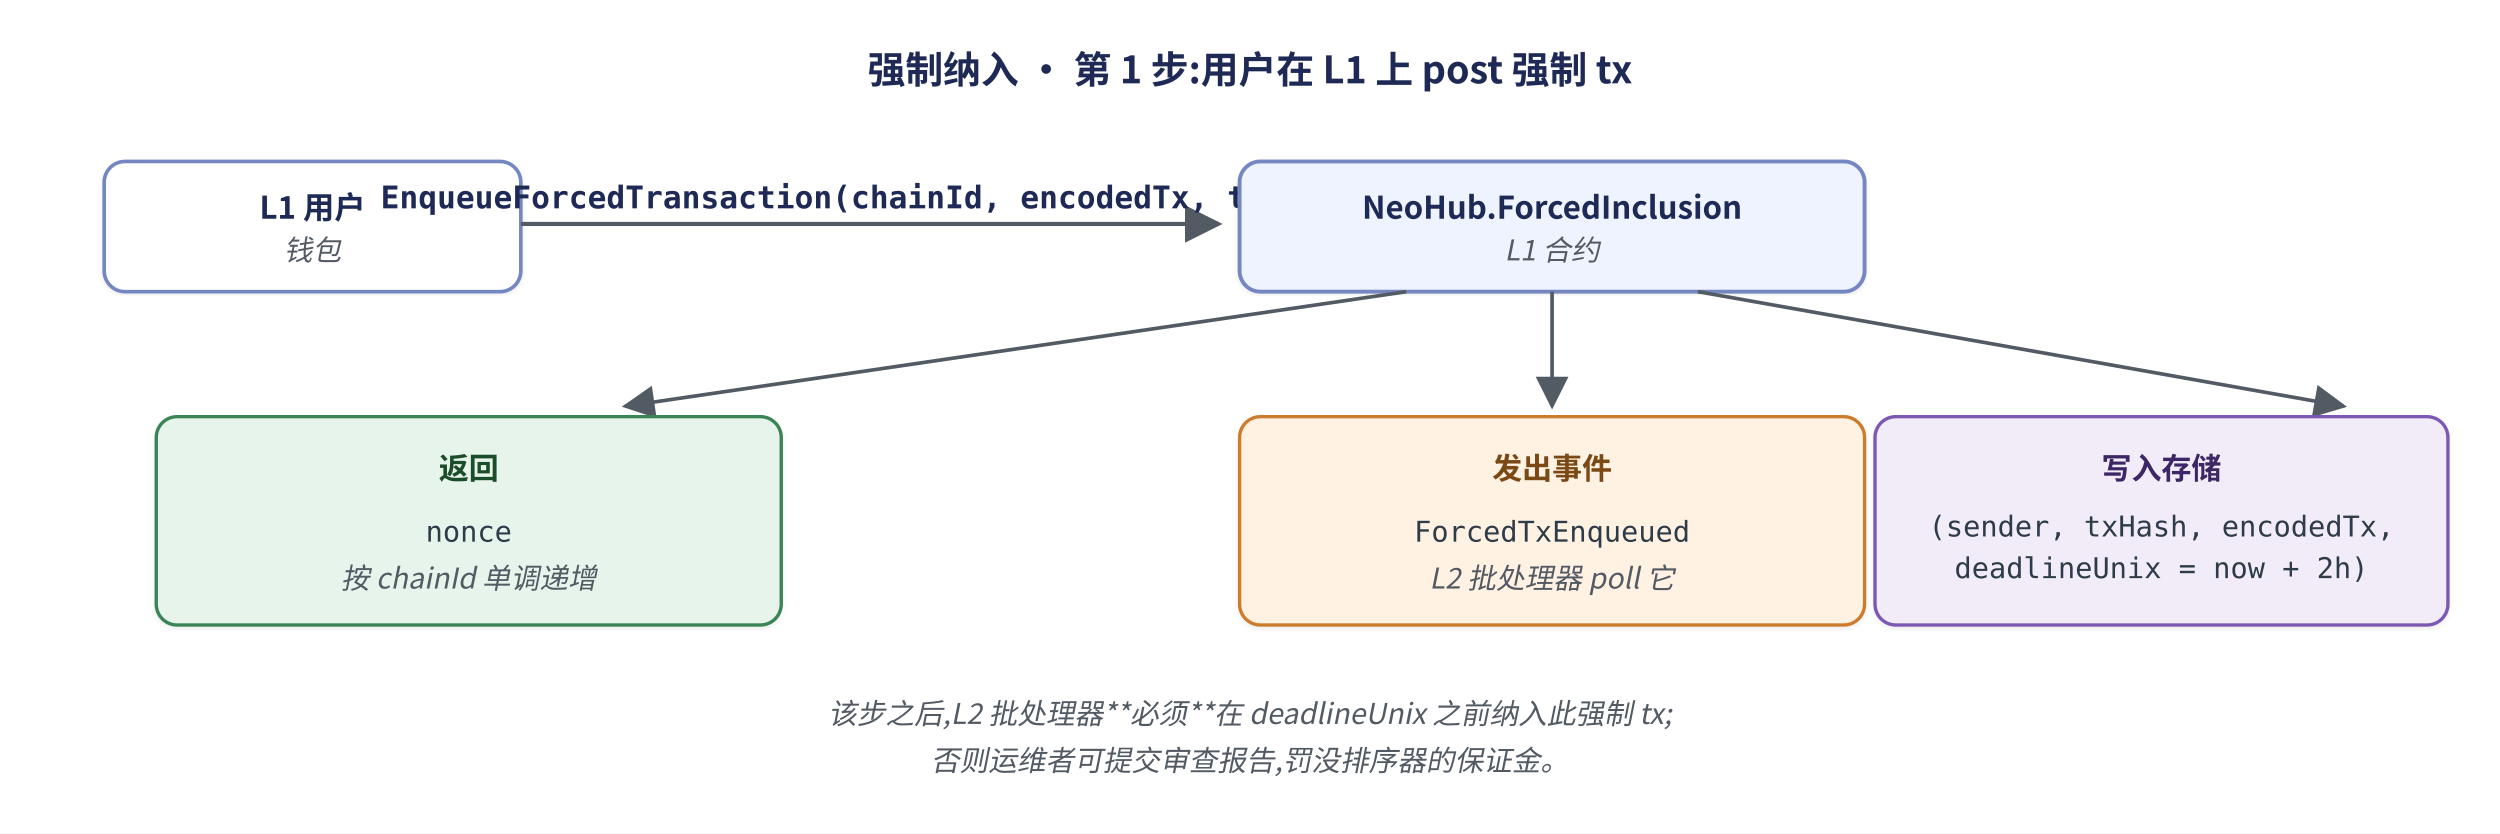
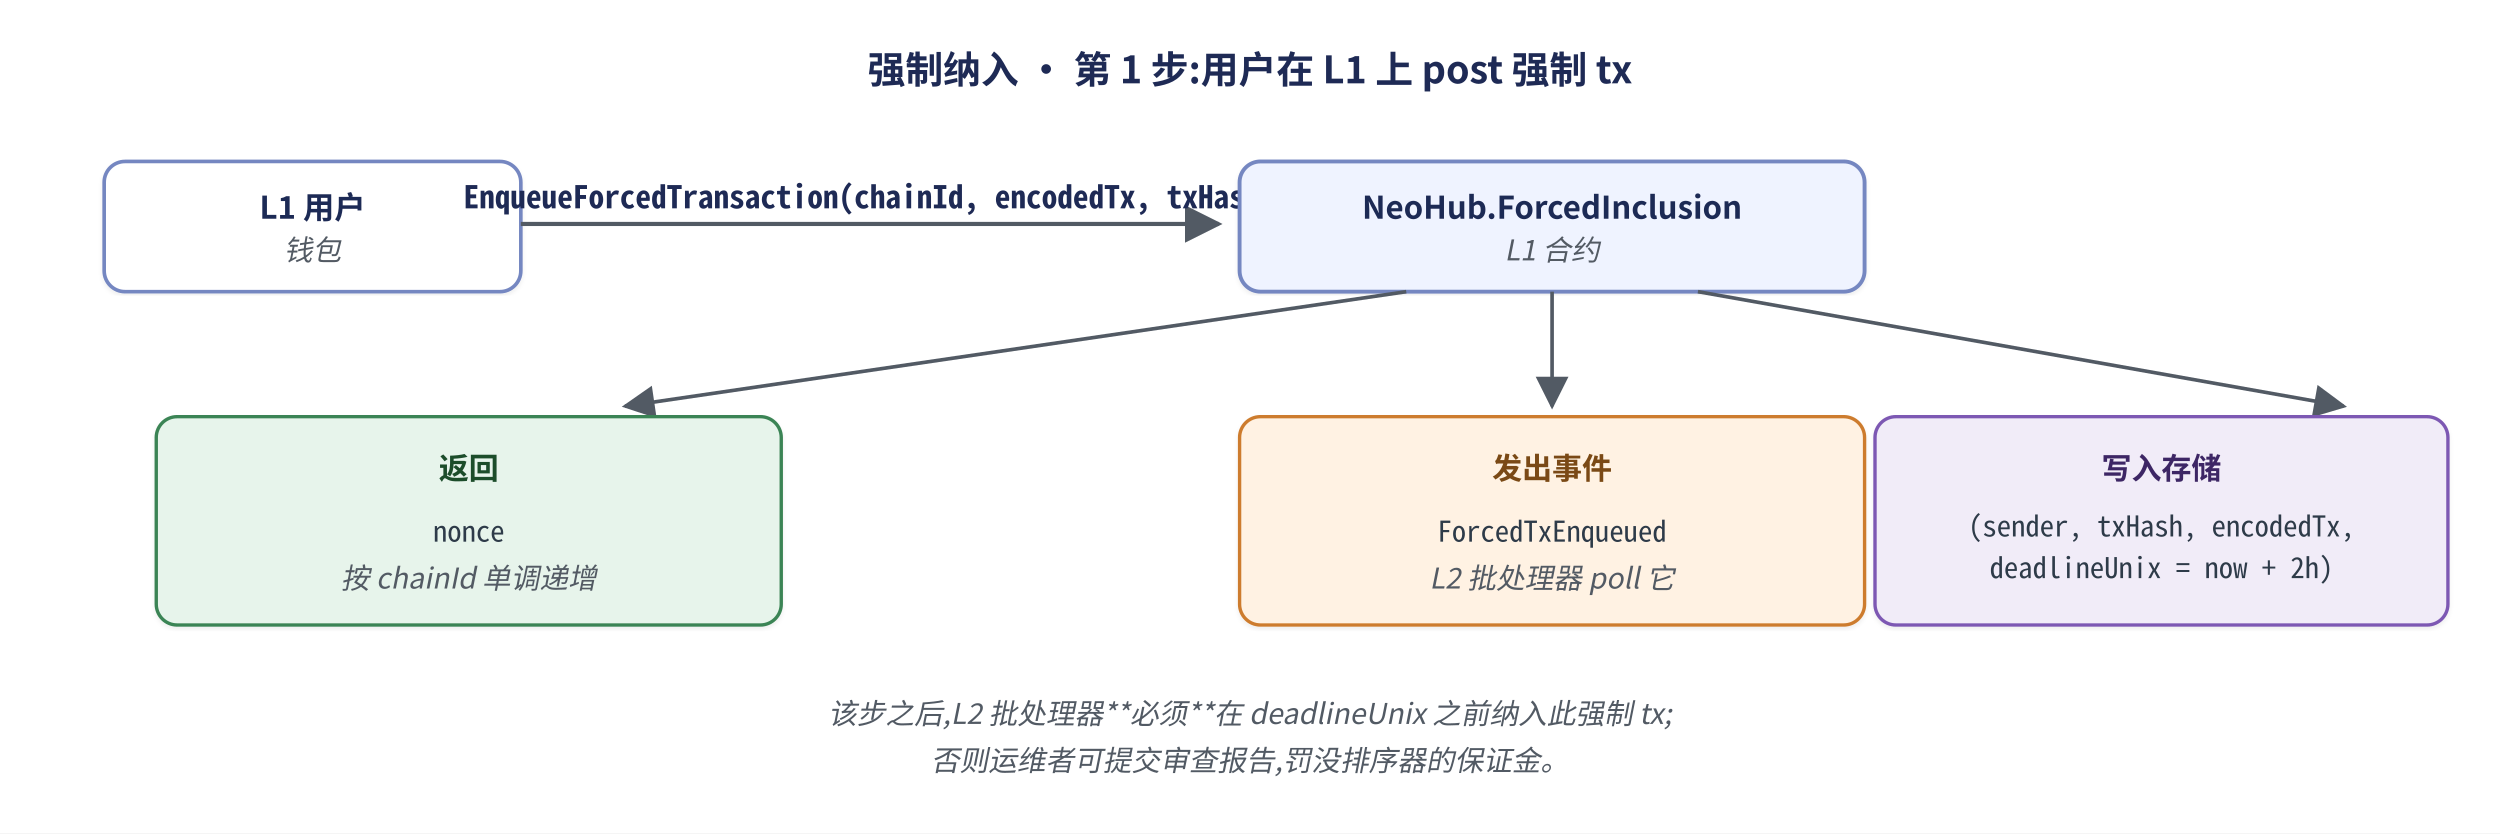
<svg xmlns="http://www.w3.org/2000/svg" viewBox="0 0 960 320" font-family="'Noto Sans CJK SC', 'Source Han Sans SC', 'WenQuanYi Zen Hei', 'Microsoft YaHei', sans-serif" role="img" aria-labelledby="title desc">
  <defs>
    <marker id="arrow" viewBox="0 0 10 10" refX="9" refY="5" markerWidth="9" markerHeight="9" orient="auto">
      <path d="M0,0 L10,5 L0,10 Z" fill="#525a64" />
    </marker>
    <filter id="card" x="-2%" y="-3%" width="104%" height="106%">
      <feDropShadow dx="0" dy="1" stdDeviation="0.9" flood-color="#000000" flood-opacity="0.07" />
    </filter>
    <style>
      .header     { font-size: 14.5px; font-weight: 700; }
      .actor-t    { font-size: 12px; font-weight: 700; }
-       .call       { font-size: 12px; font-weight: 700; fill: #1e2a55; font-family: ui-monospace, 'SF Mono', monospace; }
+       .call       { font-size: 12px; font-weight: 700; fill: #1e2a55; font-family: 'Noto Sans Mono CJK SC', ui-monospace, 'SF Mono',monospace; }
      .effect-t   { font-size: 11.5px; font-weight: 700; }
-       .effect-d   { font-size: 11px; fill: #2d3a48; font-family: ui-monospace, 'SF Mono', monospace; }
+       .effect-d   { font-size: 11px; fill: #2d3a48; font-family: 'Noto Sans Mono CJK SC', ui-monospace, 'SF Mono',monospace; }
      .ftr        { font-size: 11px; fill: #525a64; font-style: italic; }
    </style>
  </defs>
  <rect width="960" height="320" fill="#ffffff" />
  <text x="480" y="32" text-anchor="middle" class="header" fill="#1e2a55">强制纳入 · 第 1 步:用户在 L1 上 post 强制 tx</text>
  <g filter="url(#card)">
    <rect x="40" y="62" width="160" height="50" rx="8" ry="8" fill="#ffffff" stroke="#7587c1" stroke-width="1.4" />
    <text x="120" y="84" text-anchor="middle" class="actor-t" fill="#1e2a55">L1 用户</text>
    <text x="120" y="100" text-anchor="middle" class="ftr">钱包</text>
  </g>
  <line x1="200" y1="86" x2="468" y2="86" stroke="#525a64" stroke-width="1.6" marker-end="url(#arrow)" />
  <text x="334" y="80" text-anchor="middle" class="call">EnqueueForcedTransaction(chainId, encodedTx, txHash)</text>
  <g filter="url(#card)">
    <rect x="476" y="62" width="240" height="50" rx="8" ry="8" fill="#eff3ff" stroke="#7587c1" stroke-width="1.5" />
    <text x="596" y="84" text-anchor="middle" class="actor-t" fill="#1e2a55">NeoHub.ForcedInclusion</text>
    <text x="596" y="100" text-anchor="middle" class="ftr">L1 合约</text>
  </g>
  <line x1="540" y1="112" x2="240" y2="156" stroke="#525a64" stroke-width="1.4" marker-end="url(#arrow)" />
  <line x1="596" y1="112" x2="596" y2="156" stroke="#525a64" stroke-width="1.4" marker-end="url(#arrow)" />
  <line x1="652" y1="112" x2="900" y2="156" stroke="#525a64" stroke-width="1.4" marker-end="url(#arrow)" />
  <g filter="url(#card)">
    <rect x="60" y="160" width="240" height="80" rx="8" ry="8" fill="#e7f4eb" stroke="#3a8454" stroke-width="1.3" />
    <text x="180" y="184" text-anchor="middle" class="effect-t" fill="#1d4d2c">返回</text>
    <text x="180" y="208" text-anchor="middle" class="effect-d">nonce</text>
    <text x="180" y="226" text-anchor="middle" class="ftr">按 chainId 单调递增</text>
  </g>
  <g filter="url(#card)">
    <rect x="476" y="160" width="240" height="80" rx="8" ry="8" fill="#fff2e3" stroke="#cd7c2e" stroke-width="1.3" />
    <text x="596" y="184" text-anchor="middle" class="effect-t" fill="#7a4a14">发出事件</text>
    <text x="596" y="208" text-anchor="middle" class="effect-d">ForcedTxEnqueued</text>
    <text x="596" y="226" text-anchor="middle" class="ftr">L2 批处理器 poll 它</text>
  </g>
  <g filter="url(#card)">
    <rect x="720" y="160" width="220" height="80" rx="8" ry="8" fill="#f1ecf8" stroke="#7d59b3" stroke-width="1.3" />
    <text x="830" y="184" text-anchor="middle" class="effect-t" fill="#3e2865">写入存储</text>
    <text x="830" y="206" text-anchor="middle" class="effect-d">(sender, txHash, encodedTx,</text>
    <text x="830" y="222" text-anchor="middle" class="effect-d">deadlineUnix = now + 2h)</text>
  </g>
  <text x="480" y="278" text-anchor="middle" class="ftr" fill="#525a64">该步之后,L2 批处理器**必须**在 deadlineUnix 之前纳入此强制 tx;</text>
  <text x="480" y="296" text-anchor="middle" class="ftr" fill="#525a64">否则运维者可提交审查报告,罚没排序器的保证金。</text>
</svg>
